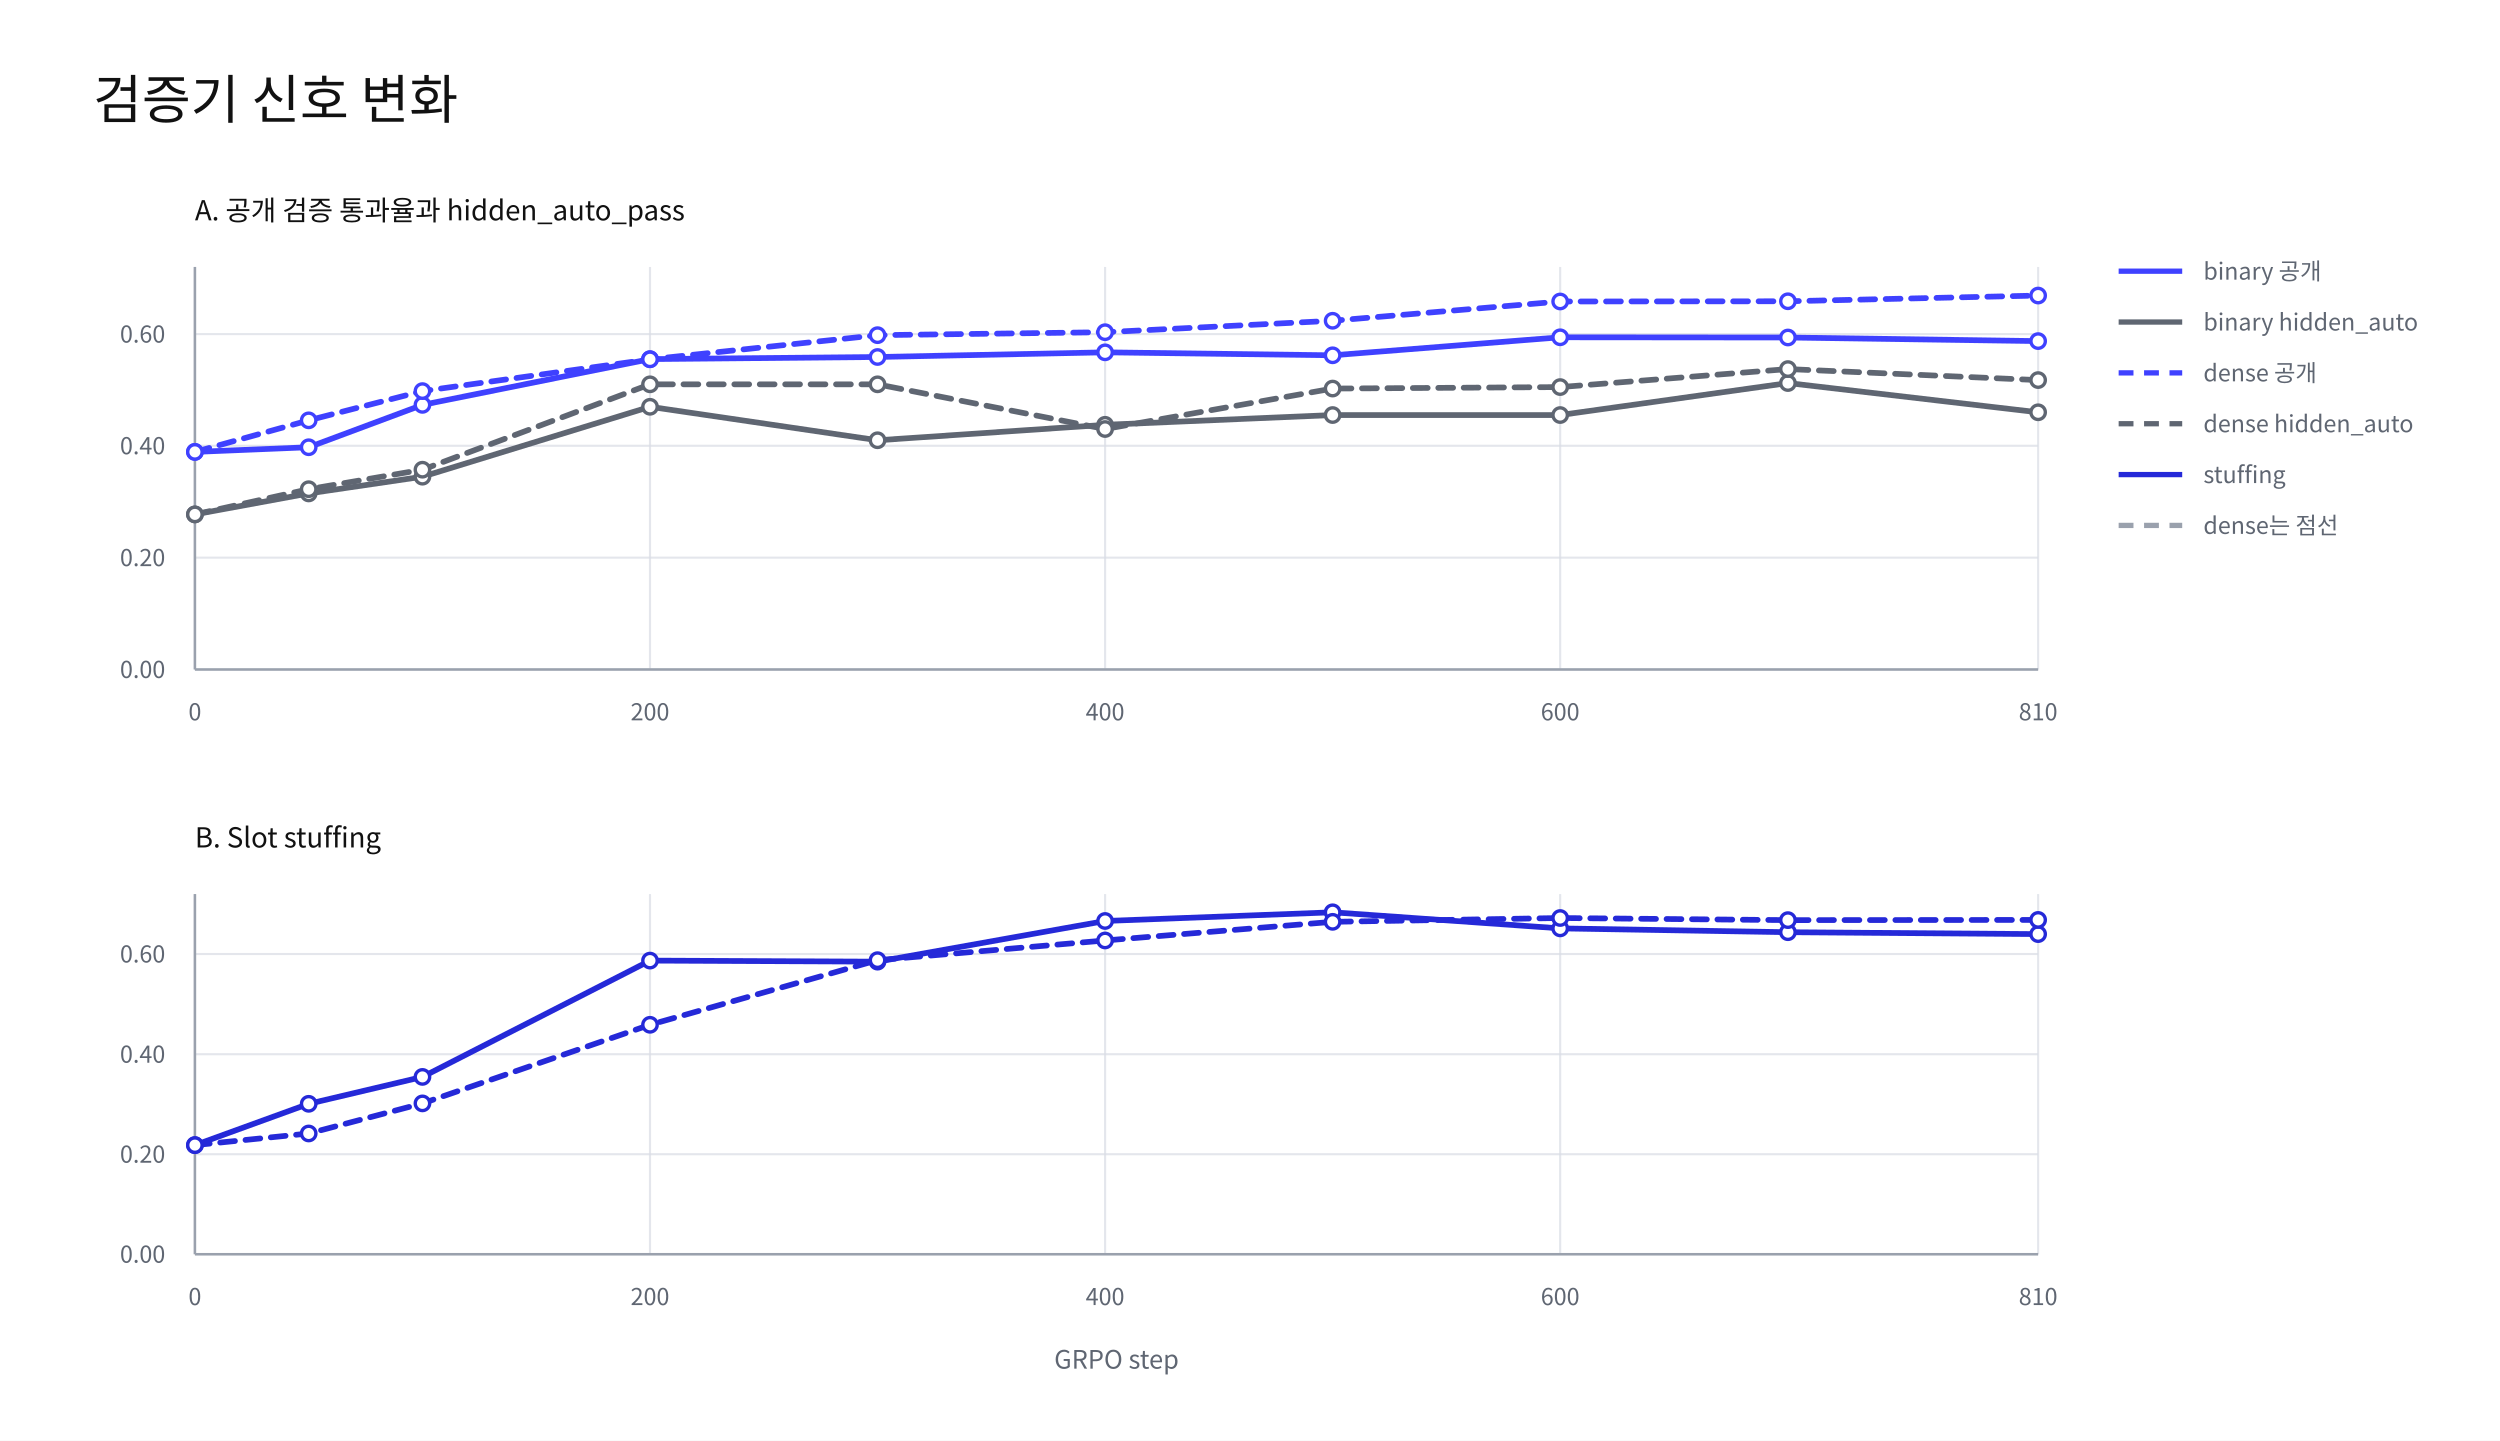
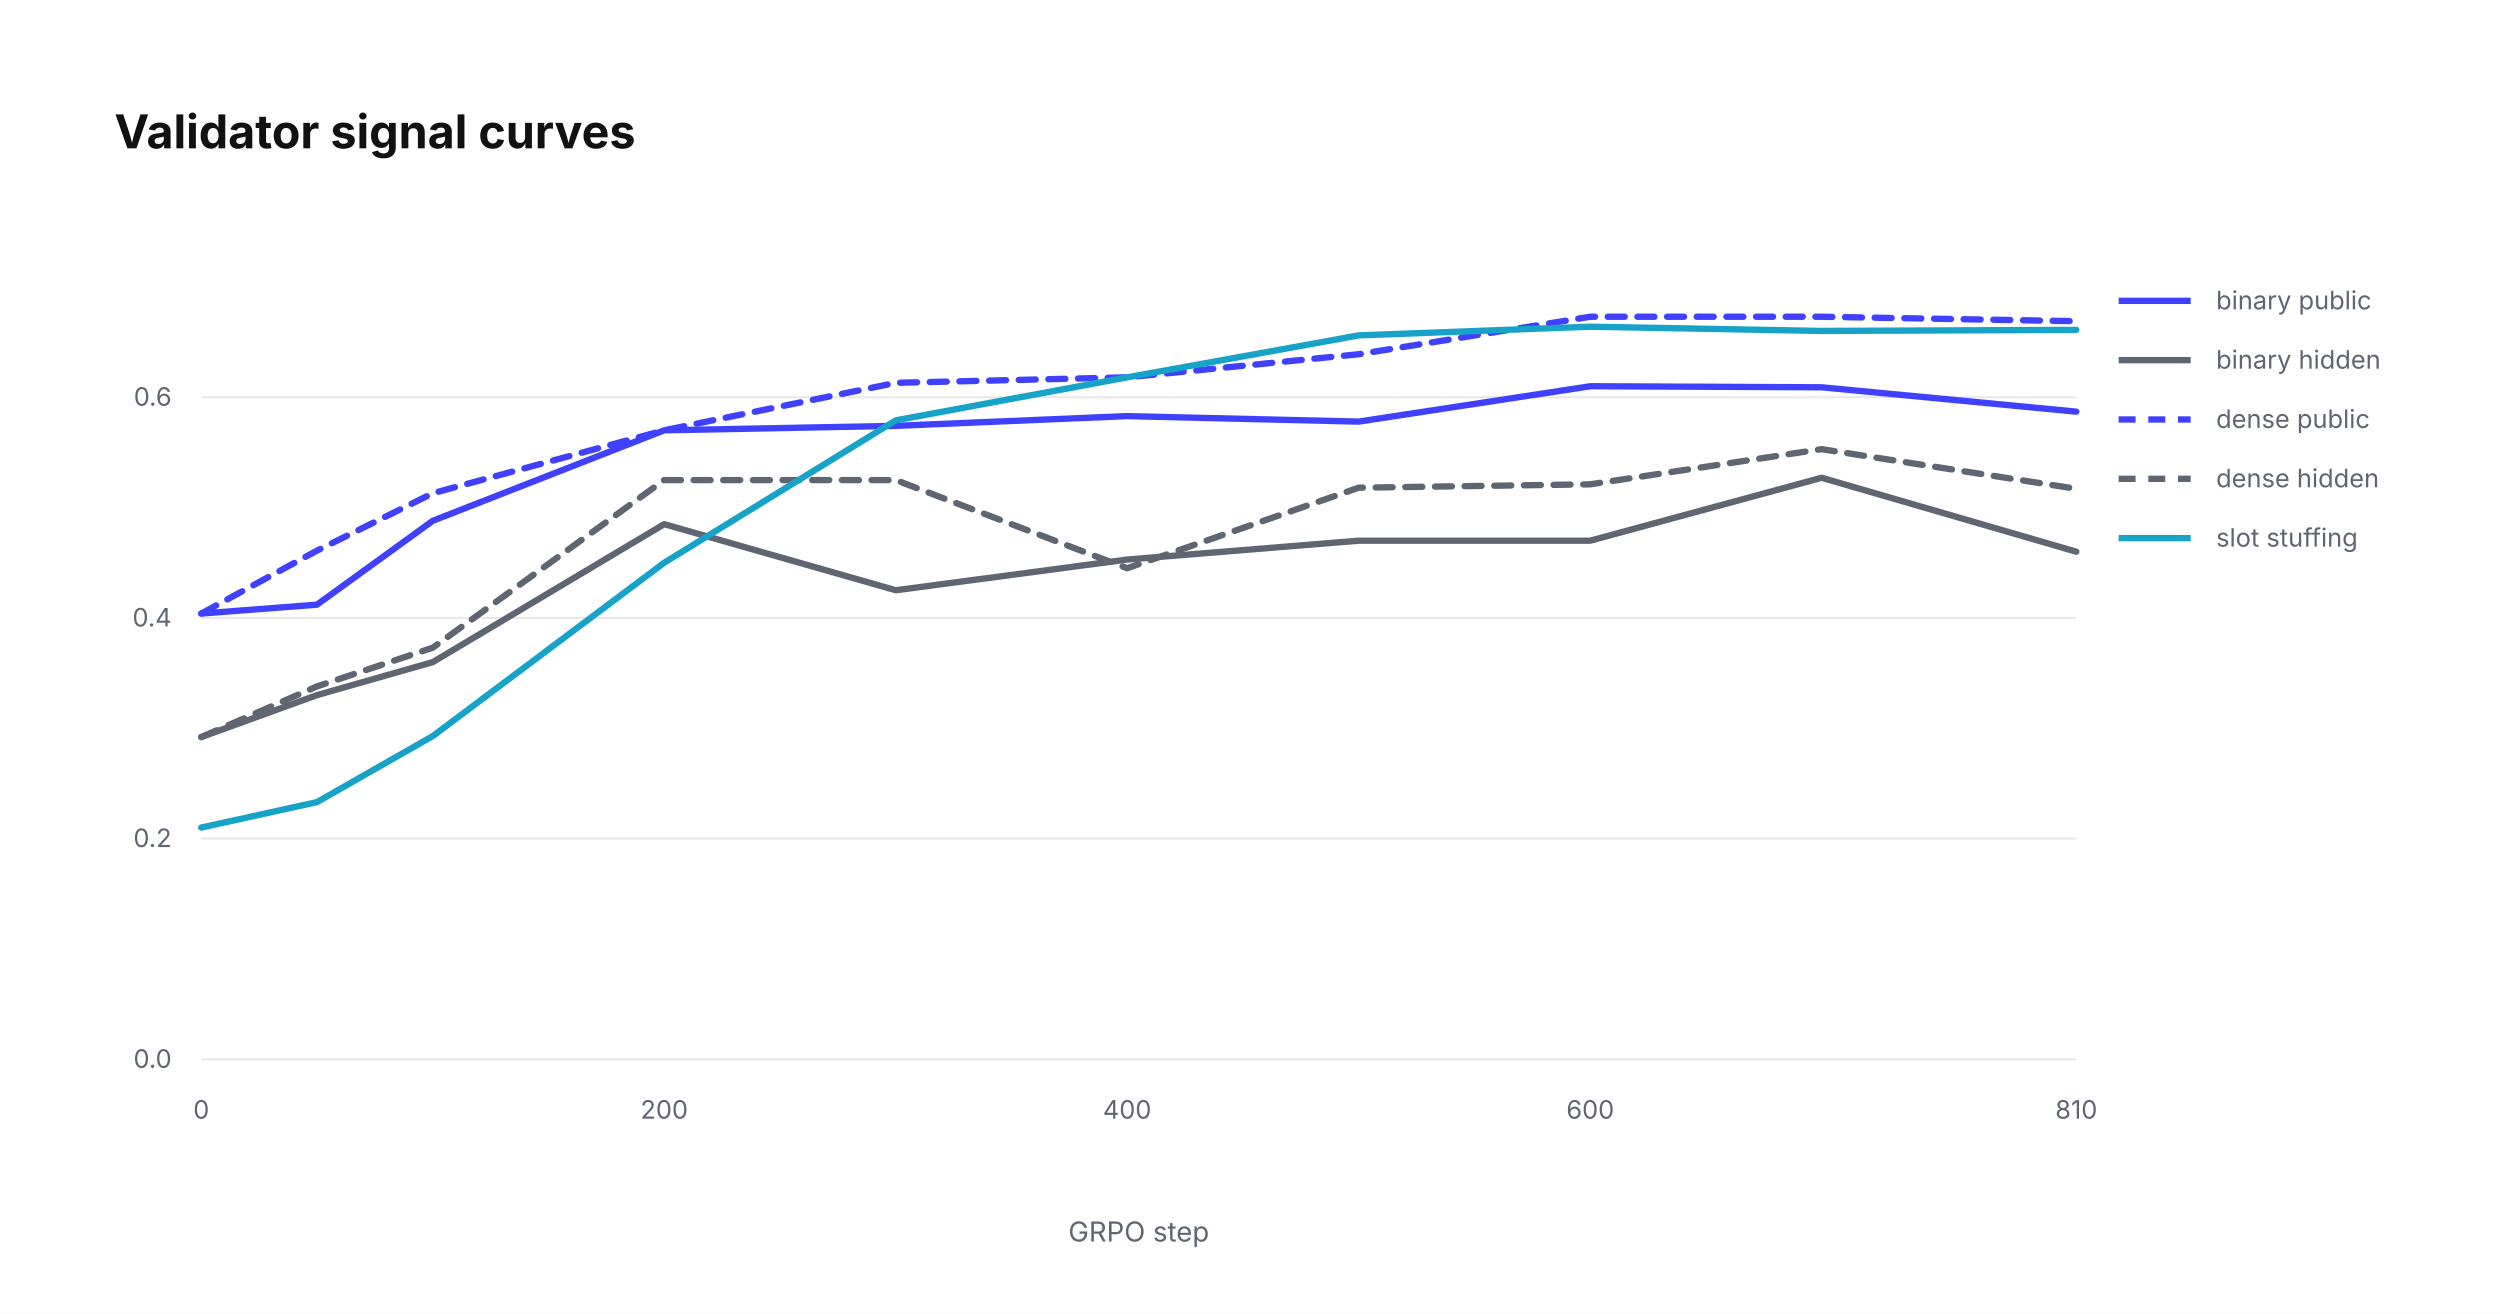
- <svg xmlns="http://www.w3.org/2000/svg" width="1180" height="680" viewBox="0 0 1180 680" role="img" aria-labelledby="title desc">
+ <svg xmlns="http://www.w3.org/2000/svg" viewBox="0 0 1180 620" role="img" aria-labelledby="title desc">
  <defs>
    <style>
-       text { font-family: system-ui, -apple-system, BlinkMacSystemFont, "Apple SD Gothic Neo", "Noto Sans CJK KR", "Malgun Gothic", "Segoe UI", sans-serif; letter-spacing: 0; }
-       .title { fill: #111111; font-size: 25px; font-weight: 500; }
-       .label { fill: #111111; font-size: 13px; font-weight: 500; }
-       .small { fill: #5f6672; font-size: 12px; font-weight: 400; }
-       .tick { fill: #5f6672; font-size: 11px; font-weight: 400; }
-       .value { fill: #111111; font-size: 11.5px; font-weight: 500; }
-       .axis { stroke: #9aa1ad; stroke-width: 1.2; }
-       .grid { stroke: #d9dde5; stroke-width: 1; opacity: 0.72; }
-     </style>
-     <filter id="shadow" x="-8%" y="-14%" width="116%" height="132%">
-       <feDropShadow dx="0" dy="10" stdDeviation="14" flood-color="#111827" flood-opacity="0.055" />
+     text { font-family: Inter, "Segoe UI", Roboto, Helvetica, Arial, sans-serif; letter-spacing: 0; }
+     .title { fill: #111111; font-size: 22px; font-weight: 700; }
+     .label { fill: #111111; font-size: 16px; font-weight: 700; }
+     .small { fill: #5f6672; font-size: 13px; font-weight: 400; }
+     .tick { fill: #5f6672; font-size: 12px; font-weight: 400; }
+     .value { fill: #111111; font-size: 13px; font-weight: 700; }
+     .valueOn { fill: #ffffff; font-size: 13px; font-weight: 700; }
+   </style>
+     <filter id="shadow" x="-20%" y="-30%" width="140%" height="170%">
+       <feDropShadow dx="0" dy="14" stdDeviation="18" flood-color="#111111" flood-opacity="0.07" />
    </filter>
-     <marker id="arrow" viewBox="0 0 10 10" refX="8.4" refY="5" markerWidth="8" markerHeight="8" orient="auto">
-       <path d="M 0 0 L 10 5 L 0 10 z" fill="#5f6672" />
-     </marker>
  </defs>
-   <rect width="1180" height="680" fill="#ffffff" />
-   <text x="44" y="56" class="title">검증기 신호 변화</text>
-   <text x="92" y="104" class="label">A. 공개 검증 통과율과 hidden_auto_pass</text>
-   <line x1="92" y1="316.0" x2="962" y2="316.0" class="grid" />
-   <text x="78" y="320.0" text-anchor="end" class="tick">0.00</text>
-   <line x1="92" y1="263.2" x2="962" y2="263.2" class="grid" />
-   <text x="78" y="267.2" text-anchor="end" class="tick">0.20</text>
-   <line x1="92" y1="210.4" x2="962" y2="210.4" class="grid" />
-   <text x="78" y="214.4" text-anchor="end" class="tick">0.40</text>
-   <line x1="92" y1="157.7" x2="962" y2="157.7" class="grid" />
-   <text x="78" y="161.7" text-anchor="end" class="tick">0.60</text>
-   <line x1="92.0" y1="126" x2="92.0" y2="316" class="grid" opacity="0.48" />
-   <text x="92.0" y="340" text-anchor="middle" class="tick">0</text>
-   <line x1="306.8" y1="126" x2="306.8" y2="316" class="grid" opacity="0.48" />
-   <text x="306.8" y="340" text-anchor="middle" class="tick">200</text>
-   <line x1="521.6" y1="126" x2="521.6" y2="316" class="grid" opacity="0.48" />
-   <text x="521.6" y="340" text-anchor="middle" class="tick">400</text>
-   <line x1="736.4" y1="126" x2="736.4" y2="316" class="grid" opacity="0.48" />
-   <text x="736.4" y="340" text-anchor="middle" class="tick">600</text>
-   <line x1="962.0" y1="126" x2="962.0" y2="316" class="grid" opacity="0.48" />
-   <text x="962.0" y="340" text-anchor="middle" class="tick">810</text>
-   <line x1="92" y1="316" x2="962" y2="316" class="axis" />
-   <line x1="92" y1="126" x2="92" y2="316" class="axis" />
-   <polyline points="92.0,213.3 145.7,211.1 199.4,191.1 306.8,169.5 414.2,168.5 521.6,166.3 629.0,167.7 736.4,159.2 843.9,159.3 962.0,161.0" fill="none" stroke="#3f41ff" stroke-width="2.7" stroke-linecap="round" stroke-linejoin="round" />
-   <circle cx="92.0" cy="213.3" r="3.4" fill="#ffffff" stroke="#3f41ff" stroke-width="1.6" />
-   <circle cx="145.7" cy="211.1" r="3.4" fill="#ffffff" stroke="#3f41ff" stroke-width="1.6" />
-   <circle cx="199.4" cy="191.1" r="3.4" fill="#ffffff" stroke="#3f41ff" stroke-width="1.6" />
-   <circle cx="306.8" cy="169.5" r="3.4" fill="#ffffff" stroke="#3f41ff" stroke-width="1.6" />
-   <circle cx="414.2" cy="168.5" r="3.4" fill="#ffffff" stroke="#3f41ff" stroke-width="1.6" />
-   <circle cx="521.6" cy="166.3" r="3.4" fill="#ffffff" stroke="#3f41ff" stroke-width="1.6" />
-   <circle cx="629.0" cy="167.7" r="3.4" fill="#ffffff" stroke="#3f41ff" stroke-width="1.6" />
-   <circle cx="736.4" cy="159.2" r="3.4" fill="#ffffff" stroke="#3f41ff" stroke-width="1.6" />
-   <circle cx="843.9" cy="159.3" r="3.4" fill="#ffffff" stroke="#3f41ff" stroke-width="1.6" />
-   <circle cx="962.0" cy="161.0" r="3.4" fill="#ffffff" stroke="#3f41ff" stroke-width="1.6" />
-   <polyline points="92.0,242.8 145.7,232.9 199.4,225.0 306.8,192.0 414.2,207.8 521.6,200.5 629.0,195.9 736.4,195.9 843.9,180.8 962.0,194.6" fill="none" stroke="#5f6672" stroke-width="2.7" stroke-linecap="round" stroke-linejoin="round" />
-   <circle cx="92.0" cy="242.8" r="3.4" fill="#ffffff" stroke="#5f6672" stroke-width="1.6" />
-   <circle cx="145.7" cy="232.9" r="3.4" fill="#ffffff" stroke="#5f6672" stroke-width="1.6" />
-   <circle cx="199.4" cy="225.0" r="3.4" fill="#ffffff" stroke="#5f6672" stroke-width="1.6" />
-   <circle cx="306.8" cy="192.0" r="3.4" fill="#ffffff" stroke="#5f6672" stroke-width="1.6" />
-   <circle cx="414.2" cy="207.8" r="3.4" fill="#ffffff" stroke="#5f6672" stroke-width="1.6" />
-   <circle cx="521.6" cy="200.5" r="3.4" fill="#ffffff" stroke="#5f6672" stroke-width="1.6" />
-   <circle cx="629.0" cy="195.9" r="3.4" fill="#ffffff" stroke="#5f6672" stroke-width="1.6" />
-   <circle cx="736.4" cy="195.9" r="3.4" fill="#ffffff" stroke="#5f6672" stroke-width="1.6" />
-   <circle cx="843.9" cy="180.8" r="3.4" fill="#ffffff" stroke="#5f6672" stroke-width="1.6" />
-   <circle cx="962.0" cy="194.6" r="3.4" fill="#ffffff" stroke="#5f6672" stroke-width="1.6" />
-   <polyline points="92.0,213.3 145.7,198.4 199.4,184.6 306.8,169.6 414.2,158.2 521.6,156.8 629.0,151.4 736.4,142.3 843.9,142.2 962.0,139.5" fill="none" stroke="#3f41ff" stroke-width="2.7" stroke-linecap="round" stroke-linejoin="round" stroke-dasharray="7 5" />
-   <circle cx="92.0" cy="213.3" r="3.4" fill="#ffffff" stroke="#3f41ff" stroke-width="1.6" />
-   <circle cx="145.7" cy="198.4" r="3.4" fill="#ffffff" stroke="#3f41ff" stroke-width="1.6" />
-   <circle cx="199.4" cy="184.6" r="3.4" fill="#ffffff" stroke="#3f41ff" stroke-width="1.6" />
-   <circle cx="306.8" cy="169.6" r="3.4" fill="#ffffff" stroke="#3f41ff" stroke-width="1.6" />
-   <circle cx="414.2" cy="158.2" r="3.4" fill="#ffffff" stroke="#3f41ff" stroke-width="1.6" />
-   <circle cx="521.6" cy="156.8" r="3.4" fill="#ffffff" stroke="#3f41ff" stroke-width="1.6" />
-   <circle cx="629.0" cy="151.4" r="3.4" fill="#ffffff" stroke="#3f41ff" stroke-width="1.6" />
-   <circle cx="736.4" cy="142.3" r="3.4" fill="#ffffff" stroke="#3f41ff" stroke-width="1.6" />
-   <circle cx="843.9" cy="142.2" r="3.4" fill="#ffffff" stroke="#3f41ff" stroke-width="1.6" />
-   <circle cx="962.0" cy="139.5" r="3.4" fill="#ffffff" stroke="#3f41ff" stroke-width="1.6" />
-   <polyline points="92.0,242.8 145.7,230.9 199.4,221.7 306.8,181.4 414.2,181.4 521.6,202.5 629.0,183.4 736.4,182.7 843.9,174.2 962.0,179.4" fill="none" stroke="#5f6672" stroke-width="2.7" stroke-linecap="round" stroke-linejoin="round" stroke-dasharray="7 5" />
-   <circle cx="92.0" cy="242.8" r="3.4" fill="#ffffff" stroke="#5f6672" stroke-width="1.6" />
-   <circle cx="145.7" cy="230.9" r="3.4" fill="#ffffff" stroke="#5f6672" stroke-width="1.6" />
-   <circle cx="199.4" cy="221.7" r="3.4" fill="#ffffff" stroke="#5f6672" stroke-width="1.6" />
-   <circle cx="306.8" cy="181.4" r="3.4" fill="#ffffff" stroke="#5f6672" stroke-width="1.6" />
-   <circle cx="414.2" cy="181.4" r="3.4" fill="#ffffff" stroke="#5f6672" stroke-width="1.6" />
-   <circle cx="521.6" cy="202.5" r="3.4" fill="#ffffff" stroke="#5f6672" stroke-width="1.6" />
-   <circle cx="629.0" cy="183.4" r="3.4" fill="#ffffff" stroke="#5f6672" stroke-width="1.6" />
-   <circle cx="736.4" cy="182.7" r="3.4" fill="#ffffff" stroke="#5f6672" stroke-width="1.6" />
-   <circle cx="843.9" cy="174.2" r="3.4" fill="#ffffff" stroke="#5f6672" stroke-width="1.6" />
-   <circle cx="962.0" cy="179.4" r="3.4" fill="#ffffff" stroke="#5f6672" stroke-width="1.6" />
-   <text x="92" y="400" class="label">B. Slot stuffing</text>
-   <line x1="92" y1="592.0" x2="962" y2="592.0" class="grid" />
-   <text x="78" y="596.0" text-anchor="end" class="tick">0.00</text>
-   <line x1="92" y1="544.8" x2="962" y2="544.8" class="grid" />
-   <text x="78" y="548.8" text-anchor="end" class="tick">0.20</text>
-   <line x1="92" y1="497.6" x2="962" y2="497.6" class="grid" />
-   <text x="78" y="501.6" text-anchor="end" class="tick">0.40</text>
-   <line x1="92" y1="450.3" x2="962" y2="450.3" class="grid" />
-   <text x="78" y="454.3" text-anchor="end" class="tick">0.60</text>
-   <line x1="92.0" y1="422" x2="92.0" y2="592" class="grid" opacity="0.48" />
-   <text x="92.0" y="616" text-anchor="middle" class="tick">0</text>
-   <line x1="306.8" y1="422" x2="306.8" y2="592" class="grid" opacity="0.48" />
-   <text x="306.8" y="616" text-anchor="middle" class="tick">200</text>
-   <line x1="521.6" y1="422" x2="521.6" y2="592" class="grid" opacity="0.48" />
-   <text x="521.6" y="616" text-anchor="middle" class="tick">400</text>
-   <line x1="736.4" y1="422" x2="736.4" y2="592" class="grid" opacity="0.48" />
-   <text x="736.4" y="616" text-anchor="middle" class="tick">600</text>
-   <line x1="962.0" y1="422" x2="962.0" y2="592" class="grid" opacity="0.48" />
-   <text x="962.0" y="616" text-anchor="middle" class="tick">810</text>
-   <line x1="92" y1="592" x2="962" y2="592" class="axis" />
-   <line x1="92" y1="422" x2="92" y2="592" class="axis" />
-   <polyline points="92.0,540.5 145.7,521.0 199.4,508.3 306.8,453.4 414.2,453.9 521.6,434.7 629.0,430.6 736.4,438.2 843.9,440.0 962.0,440.9" fill="none" stroke="#2529d8" stroke-width="2.7" stroke-linecap="round" stroke-linejoin="round" />
-   <circle cx="92.0" cy="540.5" r="3.4" fill="#ffffff" stroke="#2529d8" stroke-width="1.6" />
-   <circle cx="145.7" cy="521.0" r="3.4" fill="#ffffff" stroke="#2529d8" stroke-width="1.6" />
-   <circle cx="199.4" cy="508.3" r="3.4" fill="#ffffff" stroke="#2529d8" stroke-width="1.6" />
-   <circle cx="306.8" cy="453.4" r="3.4" fill="#ffffff" stroke="#2529d8" stroke-width="1.6" />
-   <circle cx="414.2" cy="453.9" r="3.4" fill="#ffffff" stroke="#2529d8" stroke-width="1.6" />
-   <circle cx="521.6" cy="434.7" r="3.4" fill="#ffffff" stroke="#2529d8" stroke-width="1.6" />
-   <circle cx="629.0" cy="430.6" r="3.4" fill="#ffffff" stroke="#2529d8" stroke-width="1.6" />
-   <circle cx="736.4" cy="438.2" r="3.4" fill="#ffffff" stroke="#2529d8" stroke-width="1.6" />
-   <circle cx="843.9" cy="440.0" r="3.4" fill="#ffffff" stroke="#2529d8" stroke-width="1.6" />
-   <circle cx="962.0" cy="440.9" r="3.4" fill="#ffffff" stroke="#2529d8" stroke-width="1.6" />
-   <polyline points="92.0,540.5 145.7,535.0 199.4,520.8 306.8,483.7 414.2,453.2 521.6,443.9 629.0,435.1 736.4,433.3 843.9,434.3 962.0,434.2" fill="none" stroke="#2529d8" stroke-width="2.7" stroke-linecap="round" stroke-linejoin="round" stroke-dasharray="7 5" />
-   <circle cx="92.0" cy="540.5" r="3.4" fill="#ffffff" stroke="#2529d8" stroke-width="1.6" />
-   <circle cx="145.7" cy="535.0" r="3.4" fill="#ffffff" stroke="#2529d8" stroke-width="1.6" />
-   <circle cx="199.4" cy="520.8" r="3.4" fill="#ffffff" stroke="#2529d8" stroke-width="1.6" />
-   <circle cx="306.8" cy="483.7" r="3.4" fill="#ffffff" stroke="#2529d8" stroke-width="1.6" />
-   <circle cx="414.2" cy="453.2" r="3.4" fill="#ffffff" stroke="#2529d8" stroke-width="1.6" />
-   <circle cx="521.6" cy="443.9" r="3.4" fill="#ffffff" stroke="#2529d8" stroke-width="1.6" />
-   <circle cx="629.0" cy="435.1" r="3.4" fill="#ffffff" stroke="#2529d8" stroke-width="1.6" />
-   <circle cx="736.4" cy="433.3" r="3.4" fill="#ffffff" stroke="#2529d8" stroke-width="1.6" />
-   <circle cx="843.9" cy="434.3" r="3.4" fill="#ffffff" stroke="#2529d8" stroke-width="1.6" />
-   <circle cx="962.0" cy="434.2" r="3.4" fill="#ffffff" stroke="#2529d8" stroke-width="1.6" />
-   <line x1="1000" y1="128" x2="1030" y2="128" stroke="#3f41ff" stroke-width="2.5" />
-   <text x="1040" y="132" class="tick">binary 공개</text>
-   <line x1="1000" y1="152" x2="1030" y2="152" stroke="#5f6672" stroke-width="2.5" />
-   <text x="1040" y="156" class="tick">binary hidden_auto</text>
-   <line x1="1000" y1="176" x2="1030" y2="176" stroke="#3f41ff" stroke-width="2.5" stroke-dasharray="7 5" />
-   <text x="1040" y="180" class="tick">dense 공개</text>
-   <line x1="1000" y1="200" x2="1030" y2="200" stroke="#5f6672" stroke-width="2.5" stroke-dasharray="7 5" />
-   <text x="1040" y="204" class="tick">dense hidden_auto</text>
-   <line x1="1000" y1="224" x2="1030" y2="224" stroke="#2529d8" stroke-width="2.5" />
-   <text x="1040" y="228" class="tick">stuffing</text>
-   <line x1="1000" y1="248" x2="1030" y2="248" stroke="#9aa1ad" stroke-width="2.5" stroke-dasharray="7 5" />
-   <text x="1040" y="252" class="tick">dense는 점선</text>
-   <text x="527" y="646" text-anchor="middle" class="small">GRPO step</text>
+   <rect width="1180" height="620" fill="#ffffff" />
+   <text x="54" y="70" class="title">Validator signal curves</text>
+   <line x1="95" y1="500.0" x2="980" y2="500.0" stroke="#111111" stroke-opacity="0.09" />
+   <text x="81" y="504.0" text-anchor="end" class="tick">0.0</text>
+   <line x1="95" y1="395.8" x2="980" y2="395.8" stroke="#111111" stroke-opacity="0.09" />
+   <text x="81" y="399.8" text-anchor="end" class="tick">0.2</text>
+   <line x1="95" y1="291.7" x2="980" y2="291.7" stroke="#111111" stroke-opacity="0.09" />
+   <text x="81" y="295.7" text-anchor="end" class="tick">0.4</text>
+   <line x1="95" y1="187.5" x2="980" y2="187.5" stroke="#111111" stroke-opacity="0.09" />
+   <text x="81" y="191.5" text-anchor="end" class="tick">0.6</text>
+   <text x="95.0" y="528" text-anchor="middle" class="tick">0</text>
+   <text x="313.5" y="528" text-anchor="middle" class="tick">200</text>
+   <text x="532.0" y="528" text-anchor="middle" class="tick">400</text>
+   <text x="750.6" y="528" text-anchor="middle" class="tick">600</text>
+   <text x="980.0" y="528" text-anchor="middle" class="tick">810</text>
+   <polyline points="95.0,289.6 149.6,285.4 204.3,245.8 313.5,203.1 422.8,201.0 532.0,196.4 641.3,199.0 750.6,182.3 859.8,182.8 980.0,194.3" fill="none" stroke="#3f41ff" stroke-width="3" stroke-linecap="round" stroke-linejoin="round" />
+   <polyline points="95.0,347.9 149.6,328.1 204.3,312.5 313.5,247.4 422.8,278.6 532.0,264.1 641.3,255.2 750.6,255.2 859.8,225.5 980.0,260.4" fill="none" stroke="#5f6672" stroke-width="3" stroke-linecap="round" stroke-linejoin="round" />
+   <polyline points="95.0,289.6 149.6,259.9 204.3,232.8 313.5,203.1 422.8,180.7 532.0,178.1 641.3,167.2 750.6,149.5 859.8,149.5 980.0,151.6" fill="none" stroke="#3f41ff" stroke-width="3" stroke-linecap="round" stroke-linejoin="round" stroke-dasharray="8 6" />
+   <polyline points="95.0,347.9 149.6,324.0 204.3,305.7 313.5,226.6 422.8,226.6 532.0,268.2 641.3,230.2 750.6,228.6 859.8,212.0 980.0,230.7" fill="none" stroke="#5f6672" stroke-width="3" stroke-linecap="round" stroke-linejoin="round" stroke-dasharray="8 6" />
+   <polyline points="95.0,390.6 149.6,378.6 204.3,347.4 313.5,265.6 422.8,198.4 532.0,178.1 641.3,158.3 750.6,154.2 859.8,156.2 980.0,155.7" fill="none" stroke="#16a3c7" stroke-width="3" stroke-linecap="round" stroke-linejoin="round" />
+   <line x1="1000" y1="142" x2="1034" y2="142" stroke="#3f41ff" stroke-width="3" />
+   <text x="1046" y="146" class="tick">binary public</text>
+   <line x1="1000" y1="170" x2="1034" y2="170" stroke="#5f6672" stroke-width="3" />
+   <text x="1046" y="174" class="tick">binary hidden</text>
+   <line x1="1000" y1="198" x2="1034" y2="198" stroke="#3f41ff" stroke-width="3" stroke-dasharray="8 6" />
+   <text x="1046" y="202" class="tick">dense public</text>
+   <line x1="1000" y1="226" x2="1034" y2="226" stroke="#5f6672" stroke-width="3" stroke-dasharray="8 6" />
+   <text x="1046" y="230" class="tick">dense hidden</text>
+   <line x1="1000" y1="254" x2="1034" y2="254" stroke="#16a3c7" stroke-width="3" />
+   <text x="1046" y="258" class="tick">slot stuffing</text>
+   <text x="537.5" y="586" text-anchor="middle" class="small">GRPO step</text>
</svg>
